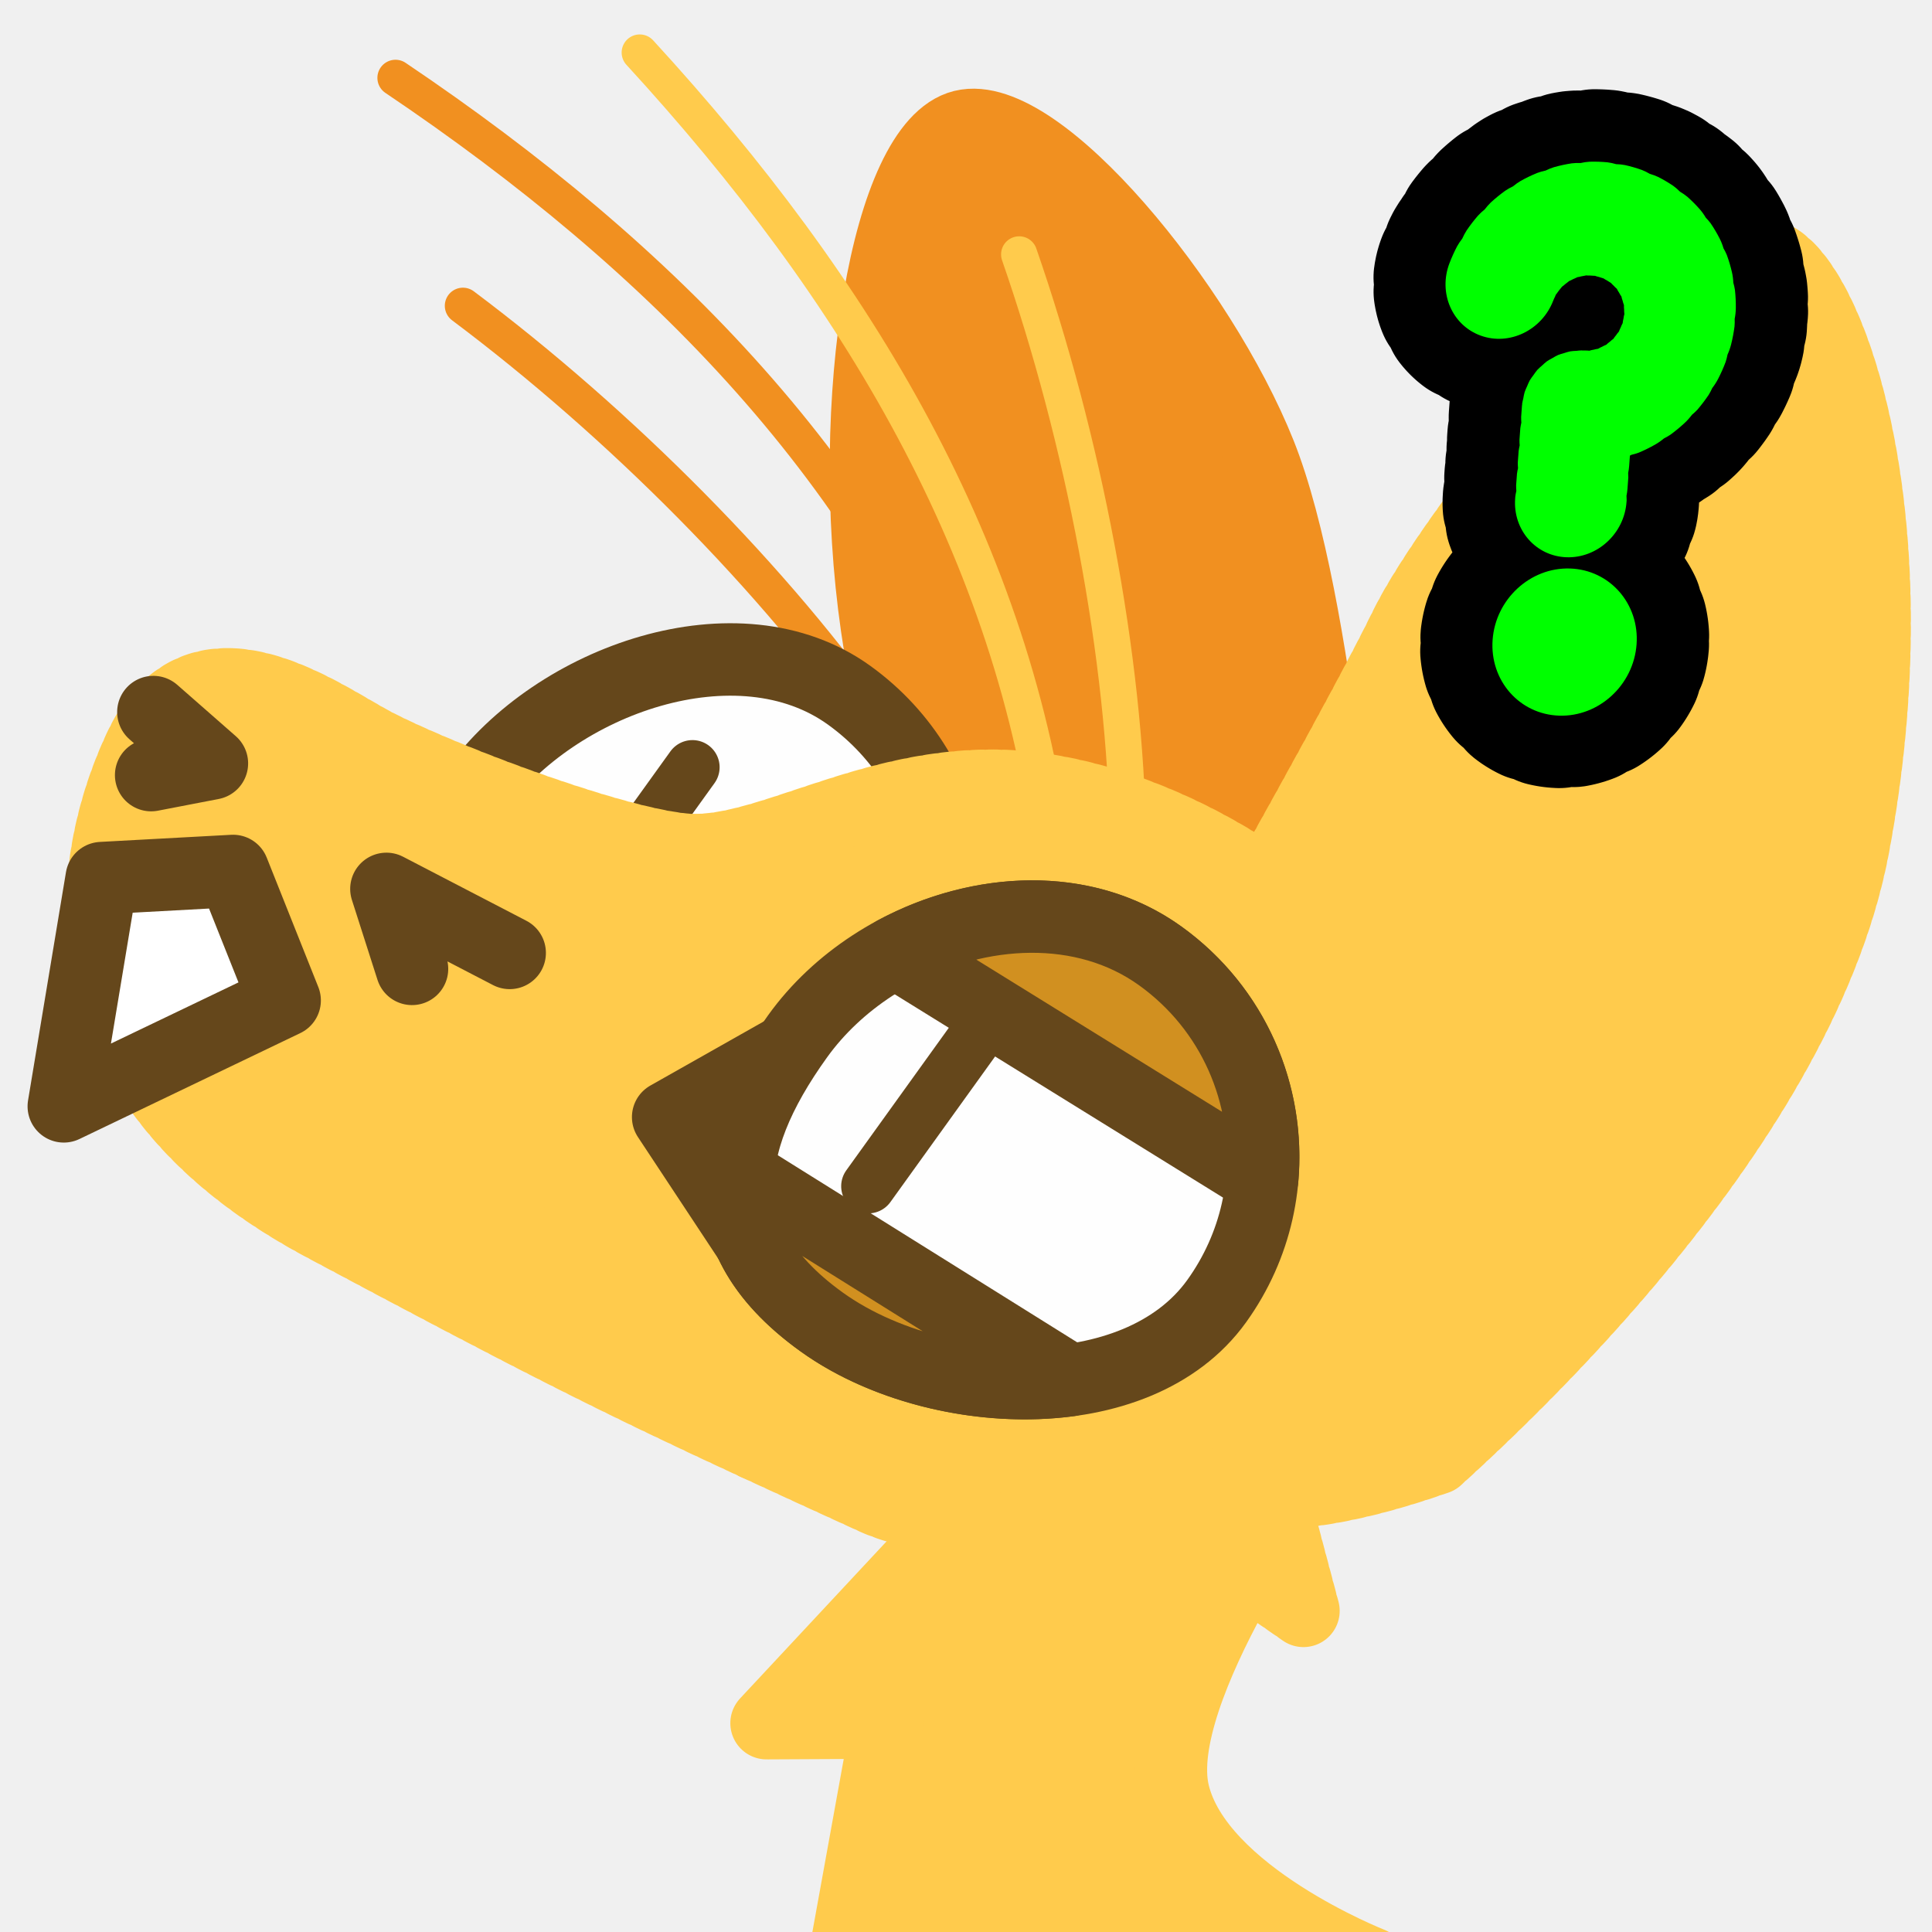
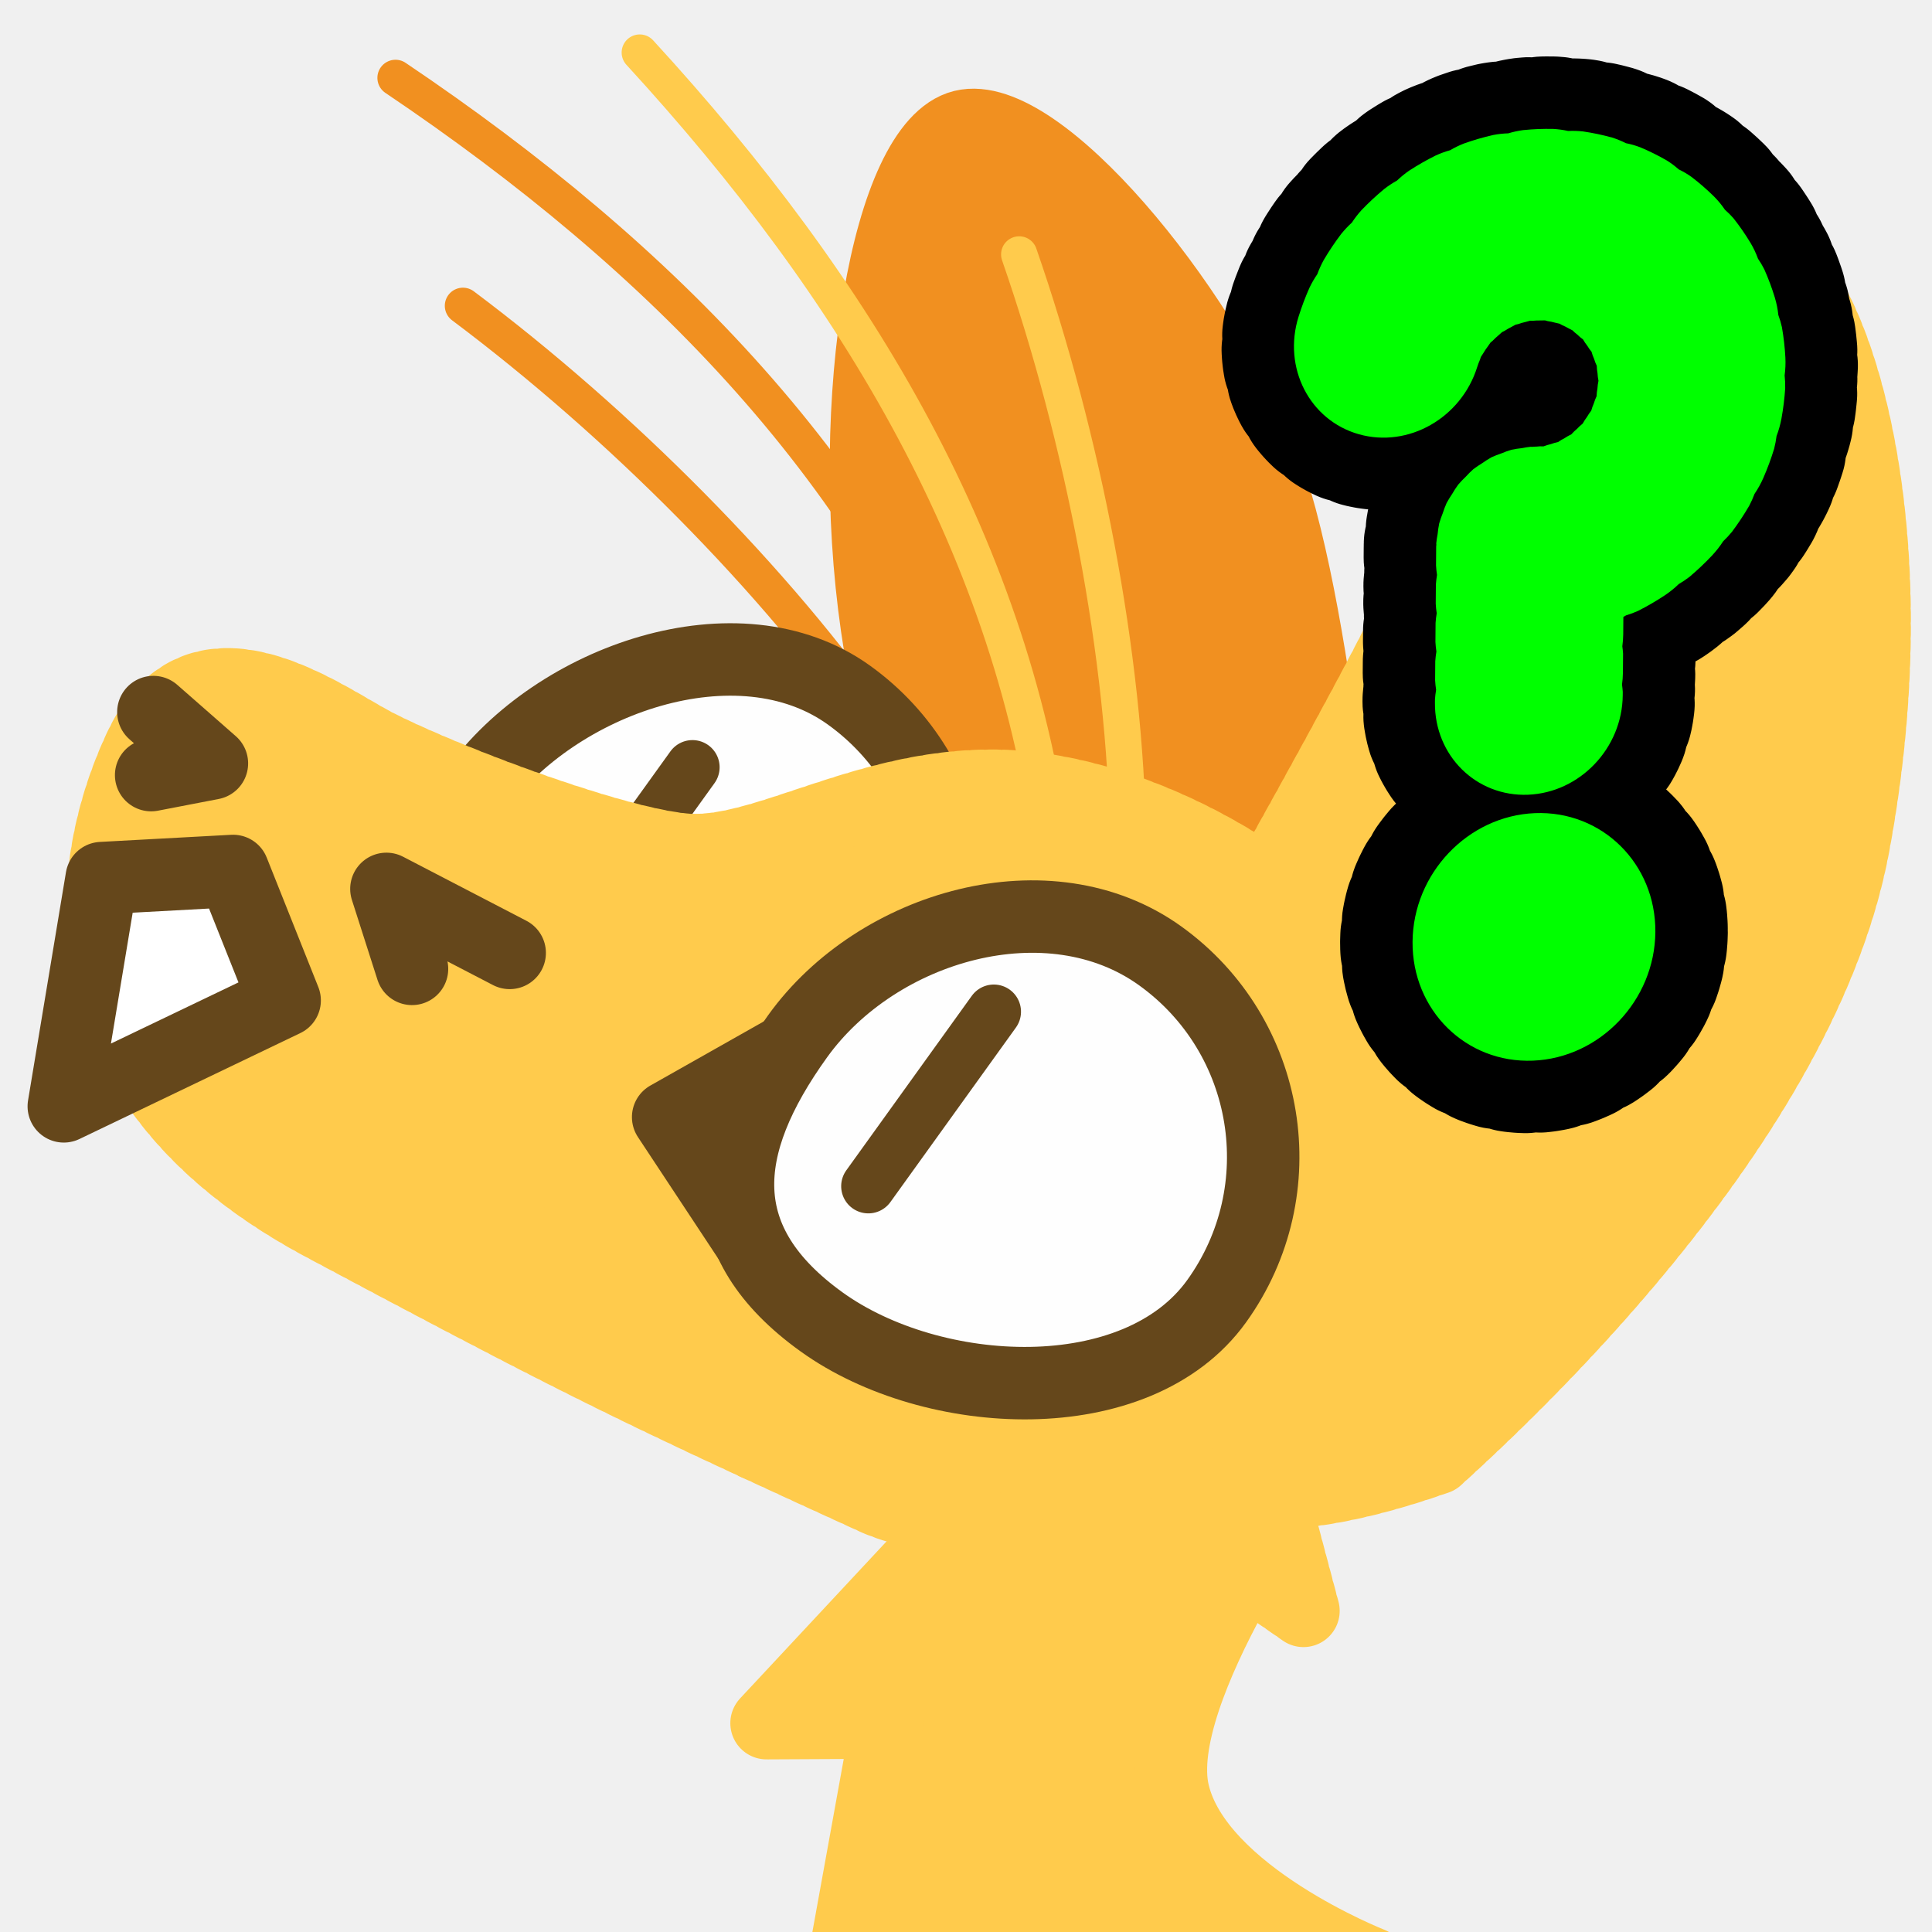
<svg xmlns="http://www.w3.org/2000/svg" version="1.1" id="svg824" width="1706.667" height="1706.667" viewBox="0 0 1706.667 1706.667">
  <defs id="defs828">
    <rect x="46.836" y="1064.728" width="593.25" height="574.516" id="rect14460" />
  </defs>
  <g id="layer1" style="display:inline">
    <path style="display:none;fill:#123456;stroke:#123456;stroke-width:64;stroke-linecap:round;stroke-linejoin:round;-inkscape-stroke:none;paint-order:fill markers stroke;stop-color:#000000" d="m 1298.031,865.098 c 70.798,131.454 185.382,239.025 198.706,401.828 -29.438,-19.135 -55.932,-14.719 -79.483,13.247 91.022,54.7 58.514,175.917 81.69,267.15 l -99.353,6.624 c 66.759,58.919 81.773,128.186 90.522,198.706 l -494.507,2.208 c -24.38,-41.481 23.115,-208.563 66.236,-227.044 0,0 3.379,-20.015 -75.353,-9.455 C 1015.23,1271.09 1172.184,1096.186 1298.031,865.098 Z" id="path3091" />
    <path style="opacity:1;fill:#ffcb4c;fill-opacity:1;stroke:#ffcb4c;stroke-width:64;stroke-linecap:round;stroke-linejoin:round;stroke-miterlimit:4;stroke-dasharray:none;stroke-dashoffset:0;stroke-opacity:1;paint-order:fill markers stroke;stop-color:#000000" d="m 848.093,1338.888 -170.945,183.305 106.535,-0.542 -38.553,212.734 465.629,-0.094 c 0,0 -152.585,-59.886 -174.18,-150.193 -21.595,-90.306 119.735,-284.474 119.735,-284.474 z" id="path3340" />
    <g id="g12988" transform="rotate(35.72132,997.3237,995.0992)">
      <path style="display:inline;fill:none;fill-opacity:1;stroke:#f19020;stroke-width:32;stroke-linecap:round;stroke-linejoin:round;stroke-miterlimit:4;stroke-dasharray:none;stroke-dashoffset:0;stroke-opacity:1;paint-order:fill markers stroke;stop-color:#000000" d="m 96.356,750.049 c 172.381,3.377 366.357,35.136 517.877,88.854" id="path6280-0-6" />
      <path style="display:inline;fill:none;fill-opacity:1;stroke:#f19020;stroke-width:32;stroke-linecap:round;stroke-linejoin:round;stroke-miterlimit:4;stroke-dasharray:none;stroke-dashoffset:0;stroke-opacity:1;paint-order:fill markers stroke;stop-color:#000000" d="M -69.547,621.357 C 215.262,612.61 480.606,658.446 708.199,810.134" id="path6280-3" />
      <path style="opacity:1;fill:#f19020;fill-opacity:1;stroke:#f19020;stroke-width:64;stroke-linecap:round;stroke-miterlimit:4;stroke-dasharray:none;stroke-dashoffset:0;stroke-opacity:1;paint-order:fill markers stroke;stop-color:#000000" d="m 841.19,982.492 c 0,0 -155.81,-84.477 -282.616,-216.05 C 419.075,621.7 317.719,415.511 362.241,363.341 c 44.522,-52.17 262.387,5.561 382.157,81.891 119.77,76.33 316.824,313.918 316.824,313.918 z" id="path1640" />
      <g id="g12997">
        <path id="path1915-9" style="display:inline;fill:#fefefe;stroke:#65471b;stroke-width:64;stroke-linecap:round;stroke-linejoin:round;paint-order:fill markers stroke;stop-color:#000000" d="m 792.618,1048.728 c 10e-6,120.717 -155.86,218.577 -276.577,218.577 -120.717,0 -160.577,-55.86 -160.577,-176.577 0,-120.717 97.86,-260.577 218.577,-260.577 120.717,0 218.577,97.86 218.577,218.577 z" />
        <path style="opacity:1;fill:#ffffff;fill-opacity:1;stroke:#65471b;stroke-width:48;stroke-linecap:round;stroke-linejoin:round;stroke-miterlimit:4;stroke-dasharray:none;stroke-dashoffset:0;stroke-opacity:1;paint-order:fill markers stroke;stop-color:#000000" d="M 498.974,962.622 V 1132.626" id="path2372" />
      </g>
      <path id="path1148" style="display:inline;opacity:1;fill:#ffcb4c;stroke:#ffcb4c;stroke-width:64;stroke-linecap:round;stroke-linejoin:round;stroke-miterlimit:4;stroke-dasharray:6.4, 6.4;stroke-dashoffset:0;stroke-opacity:1;paint-order:fill markers stroke;stop-color:#000000" d="m 666.955,1275.254 c -1.247,-1.127 -0.832,-0.759 -2.115,-1.918 -32.186,-29.078 -75.687,-68.215 -120.949,-108.447 -22.631,-20.116 -45.702,-40.507 -68.02,-60.051 -22.317,-19.544 -43.879,-38.243 -63.494,-54.975 -19.615,-16.732 -37.283,-31.497 -51.807,-43.176 -7.262,-5.84 -13.738,-10.908 -19.279,-15.064 -5.541,-4.156 -10.146,-7.401 -13.668,-9.594 -4.044,-2.518 -8.059,-5.552 -12.031,-9.027 -3.972,-3.476 -7.903,-7.391 -11.779,-11.676 -3.876,-4.284 -7.699,-8.936 -11.455,-13.881 -3.756,-4.945 -7.445,-10.183 -11.057,-15.639 -3.612,-5.456 -7.145,-11.13 -10.588,-16.949 -3.443,-5.819 -6.798,-11.781 -10.049,-17.814 -6.502,-12.066 -12.593,-24.414 -18.18,-36.445 -5.587,-12.031 -10.669,-23.747 -15.148,-34.555 -4.479,-10.807 -8.356,-20.706 -11.535,-29.1 -6.358,-16.788 -9.924,-27.561 -9.924,-27.561 l -114.215,6.205 c -9.337,100.059 28.662,218.385 193.803,306.66 187.913,100.448 257.489,135.617 381.49,193.006 z" transform="rotate(-35.72132,997.3237,995.0992)" />
      <path id="path10138" style="display:inline;opacity:1;fill:#ffcb4c;stroke:#ffcb4c;stroke-width:64;stroke-linecap:round;stroke-linejoin:round;stroke-miterlimit:4;stroke-dasharray:6.4, 6.4;stroke-dashoffset:0;stroke-opacity:1;paint-order:fill markers stroke;stop-color:#000000" d="m 203.967,604.549 c -30.856,-1 -60.17,12.687 -80.643,56.518 -15.089,32.306 -27.671,71.756 -31.662,114.521 l 114.215,-6.205 c 0,0 3.566,10.773 9.924,27.561 3.179,8.394 7.056,18.292 11.535,29.1 4.479,10.807 9.562,22.523 15.148,34.555 5.587,12.031 11.678,24.379 18.18,36.445 3.251,6.033 6.606,11.996 10.049,17.814 3.443,5.819 6.976,11.493 10.588,16.949 3.612,5.456 7.301,10.694 11.057,15.639 3.756,4.945 7.579,9.597 11.455,13.881 3.876,4.284 7.807,8.2 11.779,11.676 3.972,3.476 7.987,6.509 12.031,9.027 3.522,2.193 8.127,5.438 13.668,9.594 5.541,4.156 12.017,9.225 19.279,15.064 14.524,11.679 32.192,26.444 51.807,43.176 19.615,16.732 41.177,35.43 63.494,54.975 22.317,19.544 45.389,39.934 68.02,60.051 45.262,40.233 88.764,79.369 120.949,108.447 1.283,1.159 0.869,0.791 2.115,1.918 31.549,14.601 63.697,29.396 105.645,48.531 21.237,9.687 54.413,16.567 92.064,20.699 l 180.307,115.588 -31.506,-115.352 c 7.176,-0.802 14.281,-1.701 21.238,-2.756 l 116.732,81.022 -28.236,-106.117 c 6.652,-3.289 12.863,-6.788 18.275,-10.639 2.654,-1.888 5.52,-4.193 8.299,-6.32 0,0 6.231,-8.848 15.82,-23.627 4.795,-7.39 10.43,-16.261 16.545,-26.252 6.115,-9.991 12.711,-21.1 19.428,-32.963 6.717,-11.863 13.553,-24.48 20.154,-37.486 6.601,-13.007 12.966,-26.403 18.732,-39.824 2.883,-6.71 5.618,-13.428 8.158,-20.105 2.54,-6.677 4.885,-13.314 6.992,-19.867 2.107,-6.553 3.978,-13.02 5.562,-19.358 1.585,-6.338 2.883,-12.547 3.856,-18.578 0.972,-6.031 1.479,-12.221 1.574,-18.527 0.095,-6.306 -0.222,-12.729 -0.894,-19.223 -0.673,-6.494 -1.703,-13.059 -3.035,-19.654 -1.332,-6.595 -2.967,-13.219 -4.85,-19.828 -1.883,-6.609 -4.013,-13.202 -6.338,-19.738 -2.325,-6.536 -4.843,-13.014 -7.5,-19.391 -5.315,-12.753 -11.187,-25.101 -17.18,-36.693 -5.993,-11.593 -12.107,-22.431 -17.908,-32.168 -5.801,-9.737 -11.29,-18.372 -16.027,-25.559 -9.476,-14.373 -15.955,-22.953 -15.955,-22.953 C 1099.51,752.762 984.345,698.22 888.061,694.314 766.862,689.398 673.802,757.794 602.988,750.381 532.174,742.967 375.04,681.634 326.361,654.785 297.458,638.844 249.065,606.011 203.967,604.549 Z" transform="rotate(-35.72132,997.3237,995.0992)" />
      <path style="display:none;fill:#123456;stroke:#123456;stroke-width:64;stroke-linecap:round;stroke-linejoin:round;-inkscape-stroke:none;paint-order:fill markers stroke;stop-color:#000000" d="M 880.931,744.045 C 763.916,771.643 622.613,916.257 622.613,916.257 620.953,833.211 611.28,749.437 735.213,677.809 c -124.695,-7.457 -249.288,-15.117 -408.452,46.365 0,0 303.226,-263.622 490.142,-280.397 172.212,-15.455 264.942,37.533 264.942,37.533 -0.192,-45.683 -31.458,-88.259 -90.522,-128.055 0,0 295.852,97.145 333.385,194.291 37.533,97.145 28.702,167.796 28.702,167.796 l -243.752,34.923 c 0,0 -111.711,-33.819 -228.727,-6.221 z" id="path1637" />
      <path id="path13483" style="display:inline;opacity:1;fill:#ffcb4c;stroke:#ffcb4c;stroke-width:64;stroke-linecap:round;stroke-linejoin:round;stroke-miterlimit:4;stroke-dasharray:6.4, 6.4;stroke-dashoffset:0;stroke-opacity:1;paint-order:fill markers stroke;stop-color:#000000" d="m 1004.183,41.727 c -70.553,36.603 -81.664,363.292 -66.324,452.274 13.658,79.224 36.291,284.771 42.656,343.047 57.662,327.899 201.29,535.22 408.64,237.36 31.855,-148.935 78.067,-451.702 -16.913,-654.04 C 1242.202,143.344 1049.935,17.991 1004.183,41.727 Z" />
      <g id="g13003">
        <path style="opacity:1;fill:none;fill-opacity:1;stroke:#65471b;stroke-width:64;stroke-linecap:round;stroke-linejoin:round;stroke-miterlimit:4;stroke-dasharray:none;stroke-dashoffset:0;stroke-opacity:1;paint-order:fill markers stroke;stop-color:#000000" d="m 83.898,1201.07 68.443,6.623 -37.533,39.741" id="path2163" />
        <path style="opacity:1;fill:none;fill-opacity:1;stroke:#65471b;stroke-width:64;stroke-linecap:round;stroke-linejoin:round;stroke-miterlimit:4;stroke-dasharray:none;stroke-dashoffset:0;stroke-opacity:1;paint-order:fill markers stroke;stop-color:#000000" d="m 401.828,1251.85 -59.612,-44.157 121.432,-17.663" id="path2198" />
        <path style="opacity:1;fill:#ffffff;fill-opacity:1;stroke:#65471b;stroke-width:64;stroke-linecap:round;stroke-linejoin:round;stroke-miterlimit:4;stroke-dasharray:none;stroke-dashoffset:0;stroke-opacity:1;paint-order:fill markers stroke;stop-color:#000000" d="m 222.993,1530.039 -90.522,-183.251 90.522,-72.859 103.769,66.235 z" id="path2202" />
      </g>
      <g id="g12993">
        <path style="opacity:1;fill:#65471b;fill-opacity:1;stroke:#65471b;stroke-width:64;stroke-linecap:round;stroke-linejoin:round;stroke-miterlimit:4;stroke-dasharray:none;stroke-dashoffset:0;stroke-opacity:1;paint-order:fill markers stroke;stop-color:#000000" d="m 661.976,1226.049 53.367,-115.501 86.531,168.711 z" id="path7852" />
        <path id="path1915" style="opacity:1;fill:#fefefe;stroke:#65471b;stroke-width:64;stroke-linecap:round;stroke-linejoin:round;paint-order:fill markers stroke;stop-color:#000000" d="m 1150.289,1075.222 c 0,120.717 -151.86,218.577 -272.577,218.577 -120.717,0 -164.577,-71.86 -164.577,-192.577 -2e-5,-120.717 97.86,-244.577 218.577,-244.577 120.717,-2e-5 218.577,97.86 218.577,218.577 z" />
        <path style="opacity:1;fill:#ffffff;fill-opacity:1;stroke:#65471b;stroke-width:48;stroke-linecap:round;stroke-linejoin:round;stroke-miterlimit:4;stroke-dasharray:none;stroke-dashoffset:0;stroke-opacity:1;paint-order:fill markers stroke;stop-color:#000000" d="m 841.19,982.492 v 189.875" id="path2350" />
-         <path id="path10404" style="opacity:1;fill:#d19020;stroke:#65471b;stroke-width:64;stroke-linecap:round;stroke-linejoin:round;paint-order:fill markers stroke;stop-color:#000000" d="m 910.252,809.672 c -40.739,0.28 -82.335,11.528 -119.377,31.346 l 324.062,200.656 c 6.714,-74.476 -24.941,-150.467 -90.047,-197.287 -33.689,-24.227 -73.73,-34.996 -114.639,-34.715 z" transform="rotate(-35.72132,997.3237,995.0992)" />
-         <path id="path10549" style="opacity:1;fill:#d19020;stroke:#65471b;stroke-width:64;stroke-linecap:round;stroke-linejoin:round;paint-order:fill markers stroke;stop-color:#000000" d="m 652.305,1036.502 c -3.535,48.053 18.6,91.776 73.516,131.268 57.532,41.373 143.453,61.591 218.875,51.443 z" transform="rotate(-35.72132,997.3237,995.0992)" />
      </g>
-       <path id="path19479" style="opacity:1;fill:#00ff00;stroke:#000000;stroke-width:128;stroke-linecap:round;stroke-linejoin:round;stroke-miterlimit:4;stroke-dasharray:12.8, 12.8;stroke-dashoffset:0;paint-order:markers stroke fill;stop-color:#000000" d="m 1112.693,387.563 a 65.917,62.837 87.209 0 1 -18.732,91.025 65.917,62.837 87.209 0 1 -86.879,-20.07 65.917,62.837 87.209 0 1 18.732,-91.025 65.917,62.837 87.209 0 1 86.879,20.07 z M 918.234,40.379 a 50.986,48.603 87.209 0 0 -7.803,0.135 50.986,48.603 87.209 0 0 -7.786,-0.711 c -5.207,0.138 -10.399,0.608 -15.553,1.407 a 50.986,48.603 87.209 0 0 -7.539,2.097 50.986,48.603 87.209 0 0 -7.681,1.26 c -5.002,1.438 -9.9,3.186 -14.676,5.23 a 50.986,48.603 87.209 0 0 -6.808,3.901 50.986,48.603 87.209 0 0 -7.172,3.136 c -4.544,2.651 -8.929,5.589 -13.133,8.802 a 50.986,48.603 87.209 0 0 -5.737,5.521 50.986,48.603 87.209 0 0 -6.257,4.871 c -3.797,3.719 -7.371,7.675 -10.708,11.847 a 50.986,48.603 87.209 0 0 -4.294,6.796 50.986,48.603 87.209 0 0 -4.937,6.273 c -2.832,4.559 -5.393,9.286 -7.675,14.158 a 50.986,48.603 87.209 0 0 -2.621,7.672 50.986,48.603 87.209 0 0 -3.371,7.34 c -1.71,5.131 -3.126,10.372 -4.237,15.703 a 50.986,48.603 87.209 0 0 -0.8,8.125 50.986,48.603 87.209 0 0 -1.601,8.002 c -0.492,5.443 -0.667,10.909 -0.525,16.376 a 50.986,48.603 87.209 0 0 1.084,8.11 50.986,48.603 87.209 0 0 0.278,8.173 c 0.767,5.404 1.842,10.73 3.207,15.957 a 50.986,48.603 87.209 0 0 59.734,35.973 50.986,48.603 87.209 0 0 34.022,-62.482 c -0.349,-1.337 -0.619,-2.679 -0.806,-4.003 a 50.986,48.603 87.209 0 0 -0.371,-1.466 50.986,48.603 87.209 0 0 0.034,-2.561 c -0.034,-1.329 0.009,-2.667 0.128,-3.988 a 50.986,48.603 87.209 0 0 0.13,-2.559 50.986,48.603 87.209 0 0 0.465,-1.436 c 0.272,-1.303 0.622,-2.605 1.048,-3.881 a 50.986,48.603 87.209 0 0 0.716,-2.473 50.986,48.603 87.209 0 0 0.783,-1.284 c 0.57,-1.218 1.211,-2.399 1.909,-3.523 a 50.986,48.603 87.209 0 0 1.258,-2.222 50.986,48.603 87.209 0 0 1.052,-1.049 c 0.819,-1.024 1.701,-1.999 2.629,-2.909 a 50.986,48.603 87.209 0 0 1.703,-1.813 50.986,48.603 87.209 0 0 1.25,-0.745 c 1.022,-0.781 2.097,-1.502 3.206,-2.149 a 50.986,48.603 87.209 0 0 2.102,-1.348 50.986,48.603 87.209 0 0 1.405,-0.416 c 1.215,-0.52 2.456,-0.962 3.697,-1.318 a 50.986,48.603 87.209 0 0 2.334,-0.782 50.986,48.603 87.209 0 0 1.444,-0.052 c 1.253,-0.194 2.527,-0.31 3.799,-0.344 a 50.986,48.603 87.209 0 0 2.425,-0.17 50.986,48.603 87.209 0 0 1.409,0.311 c 1.276,0.128 2.553,0.339 3.807,0.628 a 50.986,48.603 87.209 0 0 1.965,0.216 50.986,48.603 87.209 0 0 1.786,0.899 c 1.217,0.446 2.417,0.972 3.578,1.568 a 50.986,48.603 87.209 0 0 1.861,0.699 50.986,48.603 87.209 0 0 1.524,1.312 c 1.084,0.737 2.125,1.542 3.103,2.399 a 50.986,48.603 87.209 0 0 1.63,1.13 50.986,48.603 87.209 0 0 1.171,1.638 c 0.871,0.972 1.691,2.005 2.446,3.082 a 50.986,48.603 87.209 0 0 1.335,1.517 50.986,48.603 87.209 0 0 0.771,1.9 c 0.642,1.193 1.22,2.434 1.724,3.701 a 50.986,48.603 87.209 0 0 0.959,1.81 50.986,48.603 87.209 0 0 0.32,2.037 c 0.345,1.282 0.618,2.593 0.813,3.906 a 50.986,48.603 87.209 0 0 0.513,1.974 50.986,48.603 87.209 0 0 -0.154,2.04 c 0.042,1.335 0.007,2.683 -0.105,4.018 a 50.986,48.603 87.209 0 0 0.048,2.072 50.986,48.603 87.209 0 0 -0.621,1.964 c -0.264,1.313 -0.608,2.627 -1.027,3.917 a 50.986,48.603 87.209 0 0 -0.422,2.015 50.986,48.603 87.209 0 0 -1.048,1.749 c -0.557,1.213 -1.185,2.391 -1.87,3.512 a 50.986,48.603 87.209 0 0 -0.863,1.837 50.986,48.603 87.209 0 0 -1.405,1.42 c -0.805,1.02 -1.675,1.995 -2.594,2.906 a 50.986,48.603 87.209 0 0 -1.259,1.565 50.986,48.603 87.209 0 0 -1.699,1.029 c -0.824,0.638 -1.697,1.25 -2.613,1.824 a 50.986,48.603 87.209 0 0 -0.587,0.47 50.986,48.603 87.209 0 0 -0.661,0.341 50.986,48.603 87.209 0 0 -3.637,3.1 50.986,48.603 87.209 0 0 -4.222,3.597 50.986,48.603 87.209 0 0 -3.454,4.361 50.986,48.603 87.209 0 0 -3.347,4.494 50.986,48.603 87.209 0 0 -2.445,5.075 50.986,48.603 87.209 0 0 -2.299,5.154 50.986,48.603 87.209 0 0 -1.305,5.522 50.986,48.603 87.209 0 0 -1.147,5.572 50.986,48.603 87.209 0 0 -0.099,5.69 50.986,48.603 87.209 0 0 0.066,5.706 50.986,48.603 87.209 0 0 1.112,5.582 50.986,48.603 87.209 0 0 1.274,5.55 50.986,48.603 87.209 0 0 2.271,5.196 50.986,48.603 87.209 0 0 1.964,4.493 50.986,48.603 87.209 0 0 0.449,0.615 50.986,48.603 87.209 0 0 0.33,0.698 l 5.271,8.593 a 50.986,48.603 87.209 0 0 3.095,3.987 50.986,48.603 87.209 0 0 2.176,4.606 l 5.271,8.594 a 50.986,48.603 87.209 0 0 3.095,3.987 50.986,48.603 87.209 0 0 2.175,4.606 l 5.271,8.593 a 50.986,48.603 87.209 0 0 3.095,3.985 50.986,48.603 87.209 0 0 2.176,4.608 l 5.271,8.593 a 50.986,48.603 87.209 0 0 3.097,3.988 50.986,48.603 87.209 0 0 2.175,4.604 l 0.926,1.509 a 50.986,48.603 87.209 0 0 67.199,15.524 50.986,48.603 87.209 0 0 14.489,-70.406 l -0.926,-1.509 a 50.986,48.603 87.209 0 0 -2.356,-3.034 50.986,48.603 87.209 0 0 -2.916,-5.559 l -5.271,-8.593 a 50.986,48.603 87.209 0 0 -2.354,-3.032 50.986,48.603 87.209 0 0 -2.917,-5.561 l -4.817,-7.853 a 50.986,48.603 87.209 0 0 0.768,-1.44 50.986,48.603 87.209 0 0 4.088,-5.27 c 2.805,-4.589 5.337,-9.345 7.586,-14.245 a 50.986,48.603 87.209 0 0 3.122,-8.931 50.986,48.603 87.209 0 0 2.76,-6.134 c 1.668,-5.135 3.044,-10.379 4.117,-15.71 a 50.986,48.603 87.209 0 0 1.002,-9.462 50.986,48.603 87.209 0 0 1.286,-6.645 c 0.457,-5.433 0.599,-10.891 0.426,-16.351 a 50.986,48.603 87.209 0 0 -0.942,-6.747 50.986,48.603 87.209 0 0 -0.516,-9.537 c -0.8,-5.408 -1.913,-10.758 -3.332,-16.025 a 50.986,48.603 87.209 0 0 -2.451,-6.302 50.986,48.603 87.209 0 0 -2.674,-9.123 c -1.995,-5.016 -4.272,-9.904 -6.823,-14.642 a 50.986,48.603 87.209 0 0 -3.804,-5.52 50.986,48.603 87.209 0 0 -4.663,-8.215 c -3.093,-4.413 -6.436,-8.624 -10.015,-12.616 a 50.986,48.603 87.209 0 0 -4.967,-4.428 50.986,48.603 87.209 0 0 -6.406,-6.814 c -4.008,-3.51 -8.206,-6.754 -12.571,-9.724 a 50.986,48.603 87.209 0 0 -5.807,-3.045 50.986,48.603 87.209 0 0 -7.75,-5.01 c -4.67,-2.401 -9.471,-4.504 -14.382,-6.302 a 50.986,48.603 87.209 0 0 -6.311,-1.507 50.986,48.603 87.209 0 0 -8.657,-2.941 c -5.083,-1.171 -10.224,-2.019 -15.402,-2.54 z" />
+       <path id="path19479" style="opacity:1;fill:#00ff00;stroke:#000000;stroke-width:127.999;stroke-linecap:round;stroke-linejoin:round;stroke-miterlimit:4;stroke-dasharray:12.8, 12.8;stroke-dashoffset:0;paint-order:markers stroke fill;stop-color:#000000" d="m 1274.514,584.159 a 111.09,105.501 87.888 0 1 -21.422,155.379 111.09,105.501 87.888 0 1 -147.667,-23.145 111.09,105.501 87.888 0 1 21.422,-155.379 111.09,105.501 87.888 0 1 147.667,23.145 z M 910.975,23.988 a 85.926,81.603 87.888 0 0 -13.051,1.179 85.926,81.603 87.888 0 0 -13.114,-0.245 c -8.703,0.868 -17.346,2.292 -25.889,4.266 a 85.926,81.603 87.888 0 0 -12.394,4.448 85.926,81.603 87.888 0 0 -12.724,3.058 c -8.218,3.03 -16.23,6.568 -24.003,10.588 a 85.926,81.603 87.888 0 0 -10.973,7.393 85.926,81.603 87.888 0 0 -11.667,6.151 c -7.319,5.014 -14.34,10.49 -21.03,16.408 a 85.926,81.603 87.888 0 0 -9.004,9.986 85.926,81.603 87.888 0 0 -9.945,8.956 c -5.952,6.719 -11.504,13.808 -16.635,21.233 a 85.926,81.603 87.888 0 0 -6.447,11.954 85.926,81.603 87.888 0 0 -7.582,11.153 c -4.244,8.013 -8.016,16.276 -11.305,24.749 a 85.926,81.603 87.888 0 0 -3.55,13.224 85.926,81.603 87.888 0 0 -4.842,12.756 c -2.303,8.838 -4.101,17.827 -5.38,26.929 a 85.926,81.603 87.888 0 0 -0.451,13.763 85.926,81.603 87.888 0 0 -1.807,13.653 c -0.229,9.214 0.075,18.43 0.91,27.606 a 85.926,81.603 87.888 0 0 2.701,13.508 85.926,81.603 87.888 0 0 1.359,13.711 c 1.875,8.995 4.256,17.821 7.113,26.446 a 85.926,81.603 87.888 0 0 103.952,53.206 85.926,81.603 87.888 0 0 50.142,-109.241 c -0.73,-2.205 -1.328,-4.43 -1.788,-6.633 a 85.926,81.603 87.888 0 0 -0.782,-2.421 85.926,81.603 87.888 0 0 -0.223,-4.312 c -0.203,-2.231 -0.276,-4.487 -0.221,-6.723 a 85.926,81.603 87.888 0 0 -0.062,-4.32 85.926,81.603 87.888 0 0 0.622,-2.472 c 0.312,-2.225 0.758,-4.457 1.33,-6.656 a 85.926,81.603 87.888 0 0 0.929,-4.247 85.926,81.603 87.888 0 0 1.171,-2.254 c 0.822,-2.118 1.765,-4.182 2.812,-6.159 a 85.926,81.603 87.888 0 0 1.864,-3.89 85.926,81.603 87.888 0 0 1.647,-1.893 c 1.259,-1.822 2.629,-3.57 4.085,-5.214 a 85.926,81.603 87.888 0 0 2.653,-3.257 85.926,81.603 87.888 0 0 2.011,-1.405 c 1.625,-1.438 3.347,-2.783 5.133,-4.006 a 85.926,81.603 87.888 0 0 3.372,-2.524 85.926,81.603 87.888 0 0 2.307,-0.871 c 1.978,-1.023 4.007,-1.917 6.046,-2.669 a 85.926,81.603 87.888 0 0 3.822,-1.6 85.926,81.603 87.888 0 0 2.412,-0.264 c 2.077,-0.48 4.198,-0.83 6.324,-1.042 a 85.926,81.603 87.888 0 0 4.043,-0.582 85.926,81.603 87.888 0 0 2.393,0.351 c 2.151,0.06 4.312,0.259 6.442,0.592 a 85.926,81.603 87.888 0 0 3.314,0.123 85.926,81.603 87.888 0 0 3.088,1.294 c 2.086,0.601 4.154,1.339 6.162,2.201 a 85.926,81.603 87.888 0 0 3.192,0.948 85.926,81.603 87.888 0 0 2.696,2.02 c 1.896,1.107 3.726,2.335 5.458,3.656 a 85.926,81.603 87.888 0 0 2.853,1.702 85.926,81.603 87.888 0 0 2.139,2.612 c 1.565,1.528 3.051,3.166 4.432,4.884 a 85.926,81.603 87.888 0 0 2.401,2.388 85.926,81.603 87.888 0 0 1.498,3.101 c 1.206,1.928 2.309,3.944 3.291,6.014 a 85.926,81.603 87.888 0 0 1.803,2.927 85.926,81.603 87.888 0 0 0.759,3.388 c 0.719,2.114 1.318,4.286 1.787,6.471 a 85.926,81.603 87.888 0 0 1.074,3.258 85.926,81.603 87.888 0 0 -0.035,3.45 c 0.217,2.24 0.305,4.511 0.263,6.771 a 85.926,81.603 87.888 0 0 0.307,3.479 85.926,81.603 87.888 0 0 -0.826,3.38 c -0.299,2.241 -0.731,4.493 -1.292,6.713 a 85.926,81.603 87.888 0 0 -0.486,3.441 85.926,81.603 87.888 0 0 -1.564,3.069 c -0.8,2.108 -1.722,4.166 -2.748,6.135 a 85.926,81.603 87.888 0 0 -1.244,3.195 85.926,81.603 87.888 0 0 -2.198,2.559 c -1.236,1.813 -2.586,3.56 -4.026,5.205 a 85.926,81.603 87.888 0 0 -1.938,2.786 85.926,81.603 87.888 0 0 -2.733,1.938 c -1.31,1.174 -2.706,2.309 -4.175,3.387 a 85.926,81.603 87.888 0 0 -0.932,0.862 85.926,81.603 87.888 0 0 -1.07,0.655 85.926,81.603 87.888 0 0 -5.751,5.658 85.926,81.603 87.888 0 0 -6.676,6.566 85.926,81.603 87.888 0 0 -5.307,7.756 85.926,81.603 87.888 0 0 -5.113,7.967 85.926,81.603 87.888 0 0 -3.54,8.834 85.926,81.603 87.888 0 0 -3.287,8.949 85.926,81.603 87.888 0 0 -1.582,9.447 85.926,81.603 87.888 0 0 -1.312,9.511 85.926,81.603 87.888 0 0 0.457,9.582 85.926,81.603 87.888 0 0 0.733,9.589 85.926,81.603 87.888 0 0 2.471,9.252 85.926,81.603 87.888 0 0 2.739,9.179 85.926,81.603 87.888 0 0 4.37,8.462 85.926,81.603 87.888 0 0 3.779,7.317 85.926,81.603 87.888 0 0 0.819,0.979 85.926,81.603 87.888 0 0 0.628,1.134 l 9.765,13.808 a 85.926,81.603 87.888 0 0 5.618,6.327 85.926,81.603 87.888 0 0 4.146,7.481 l 9.765,13.81 a 85.926,81.603 87.888 0 0 5.618,6.327 85.926,81.603 87.888 0 0 4.146,7.481 l 9.765,13.808 a 85.926,81.603 87.888 0 0 5.617,6.325 85.926,81.603 87.888 0 0 4.147,7.485 l 9.765,13.809 a 85.926,81.603 87.888 0 0 5.621,6.33 85.926,81.603 87.888 0 0 4.144,7.478 l 1.715,2.425 a 85.926,81.603 87.888 0 0 114.217,17.903 85.926,81.603 87.888 0 0 16.57,-120.183 l -1.715,-2.425 a 85.926,81.603 87.888 0 0 -4.276,-4.816 85.926,81.603 87.888 0 0 -5.489,-8.994 l -9.765,-13.809 a 85.926,81.603 87.888 0 0 -4.272,-4.812 85.926,81.603 87.888 0 0 -5.492,-8.996 l -8.924,-12.619 a 85.926,81.603 87.888 0 0 1.129,-2.516 85.926,81.603 87.888 0 0 6.269,-9.363 c 4.196,-8.06 7.915,-16.369 11.146,-24.885 a 85.926,81.603 87.888 0 0 4.252,-15.402 85.926,81.603 87.888 0 0 3.952,-10.654 c 2.232,-8.841 3.963,-17.828 5.177,-26.926 a 85.926,81.603 87.888 0 0 0.644,-16.037 85.926,81.603 87.888 0 0 1.428,-11.333 c 0.171,-9.193 -0.187,-18.391 -1.073,-27.551 a 85.926,81.603 87.888 0 0 -2.314,-11.233 85.926,81.603 87.888 0 0 -1.905,-15.976 c -1.931,-8.998 -4.379,-17.86 -7.33,-26.545 a 85.926,81.603 87.888 0 0 -4.793,-10.3 85.926,81.603 87.888 0 0 -5.474,-15.016 c -3.888,-8.193 -8.236,-16.136 -13.024,-23.793 a 85.926,81.603 87.888 0 0 -6.972,-8.82 85.926,81.603 87.888 0 0 -8.705,-13.247 c -5.66,-7.044 -11.719,-13.719 -18.148,-19.995 a 85.926,81.603 87.888 0 0 -8.801,-6.84 85.926,81.603 87.888 0 0 -11.471,-10.678 c -7.095,-5.413 -14.477,-10.358 -22.112,-14.819 a 85.926,81.603 87.888 0 0 -10.055,-4.411 85.926,81.603 87.888 0 0 -13.524,-7.48 c -8.082,-3.467 -16.35,-6.419 -24.77,-8.843 A 85.926,81.603 87.888 0 0 951.858,30.268 85.926,81.603 87.888 0 0 937.042,26.379 c -8.638,-1.349 -17.34,-2.147 -26.068,-2.391 z" />
      <path style="opacity:1;fill:none;fill-opacity:1;stroke:#ffcb4c;stroke-width:32;stroke-linecap:round;stroke-linejoin:round;stroke-miterlimit:4;stroke-dasharray:none;stroke-dashoffset:0;stroke-opacity:1;paint-order:fill markers stroke;stop-color:#000000" d="M 92.563,477.226 C 371.558,535.145 618.894,641.602 804.833,842.189" id="path6280" />
      <path style="display:inline;fill:none;fill-opacity:1;stroke:#ffcb4c;stroke-width:32;stroke-linecap:round;stroke-linejoin:round;stroke-miterlimit:4;stroke-dasharray:none;stroke-dashoffset:0;stroke-opacity:1;paint-order:fill markers stroke;stop-color:#000000" d="M 468.797,426.304 C 609.807,525.514 752.846,660.33 848.408,789.604" id="path6280-0" />
    </g>
  </g>
</svg>
